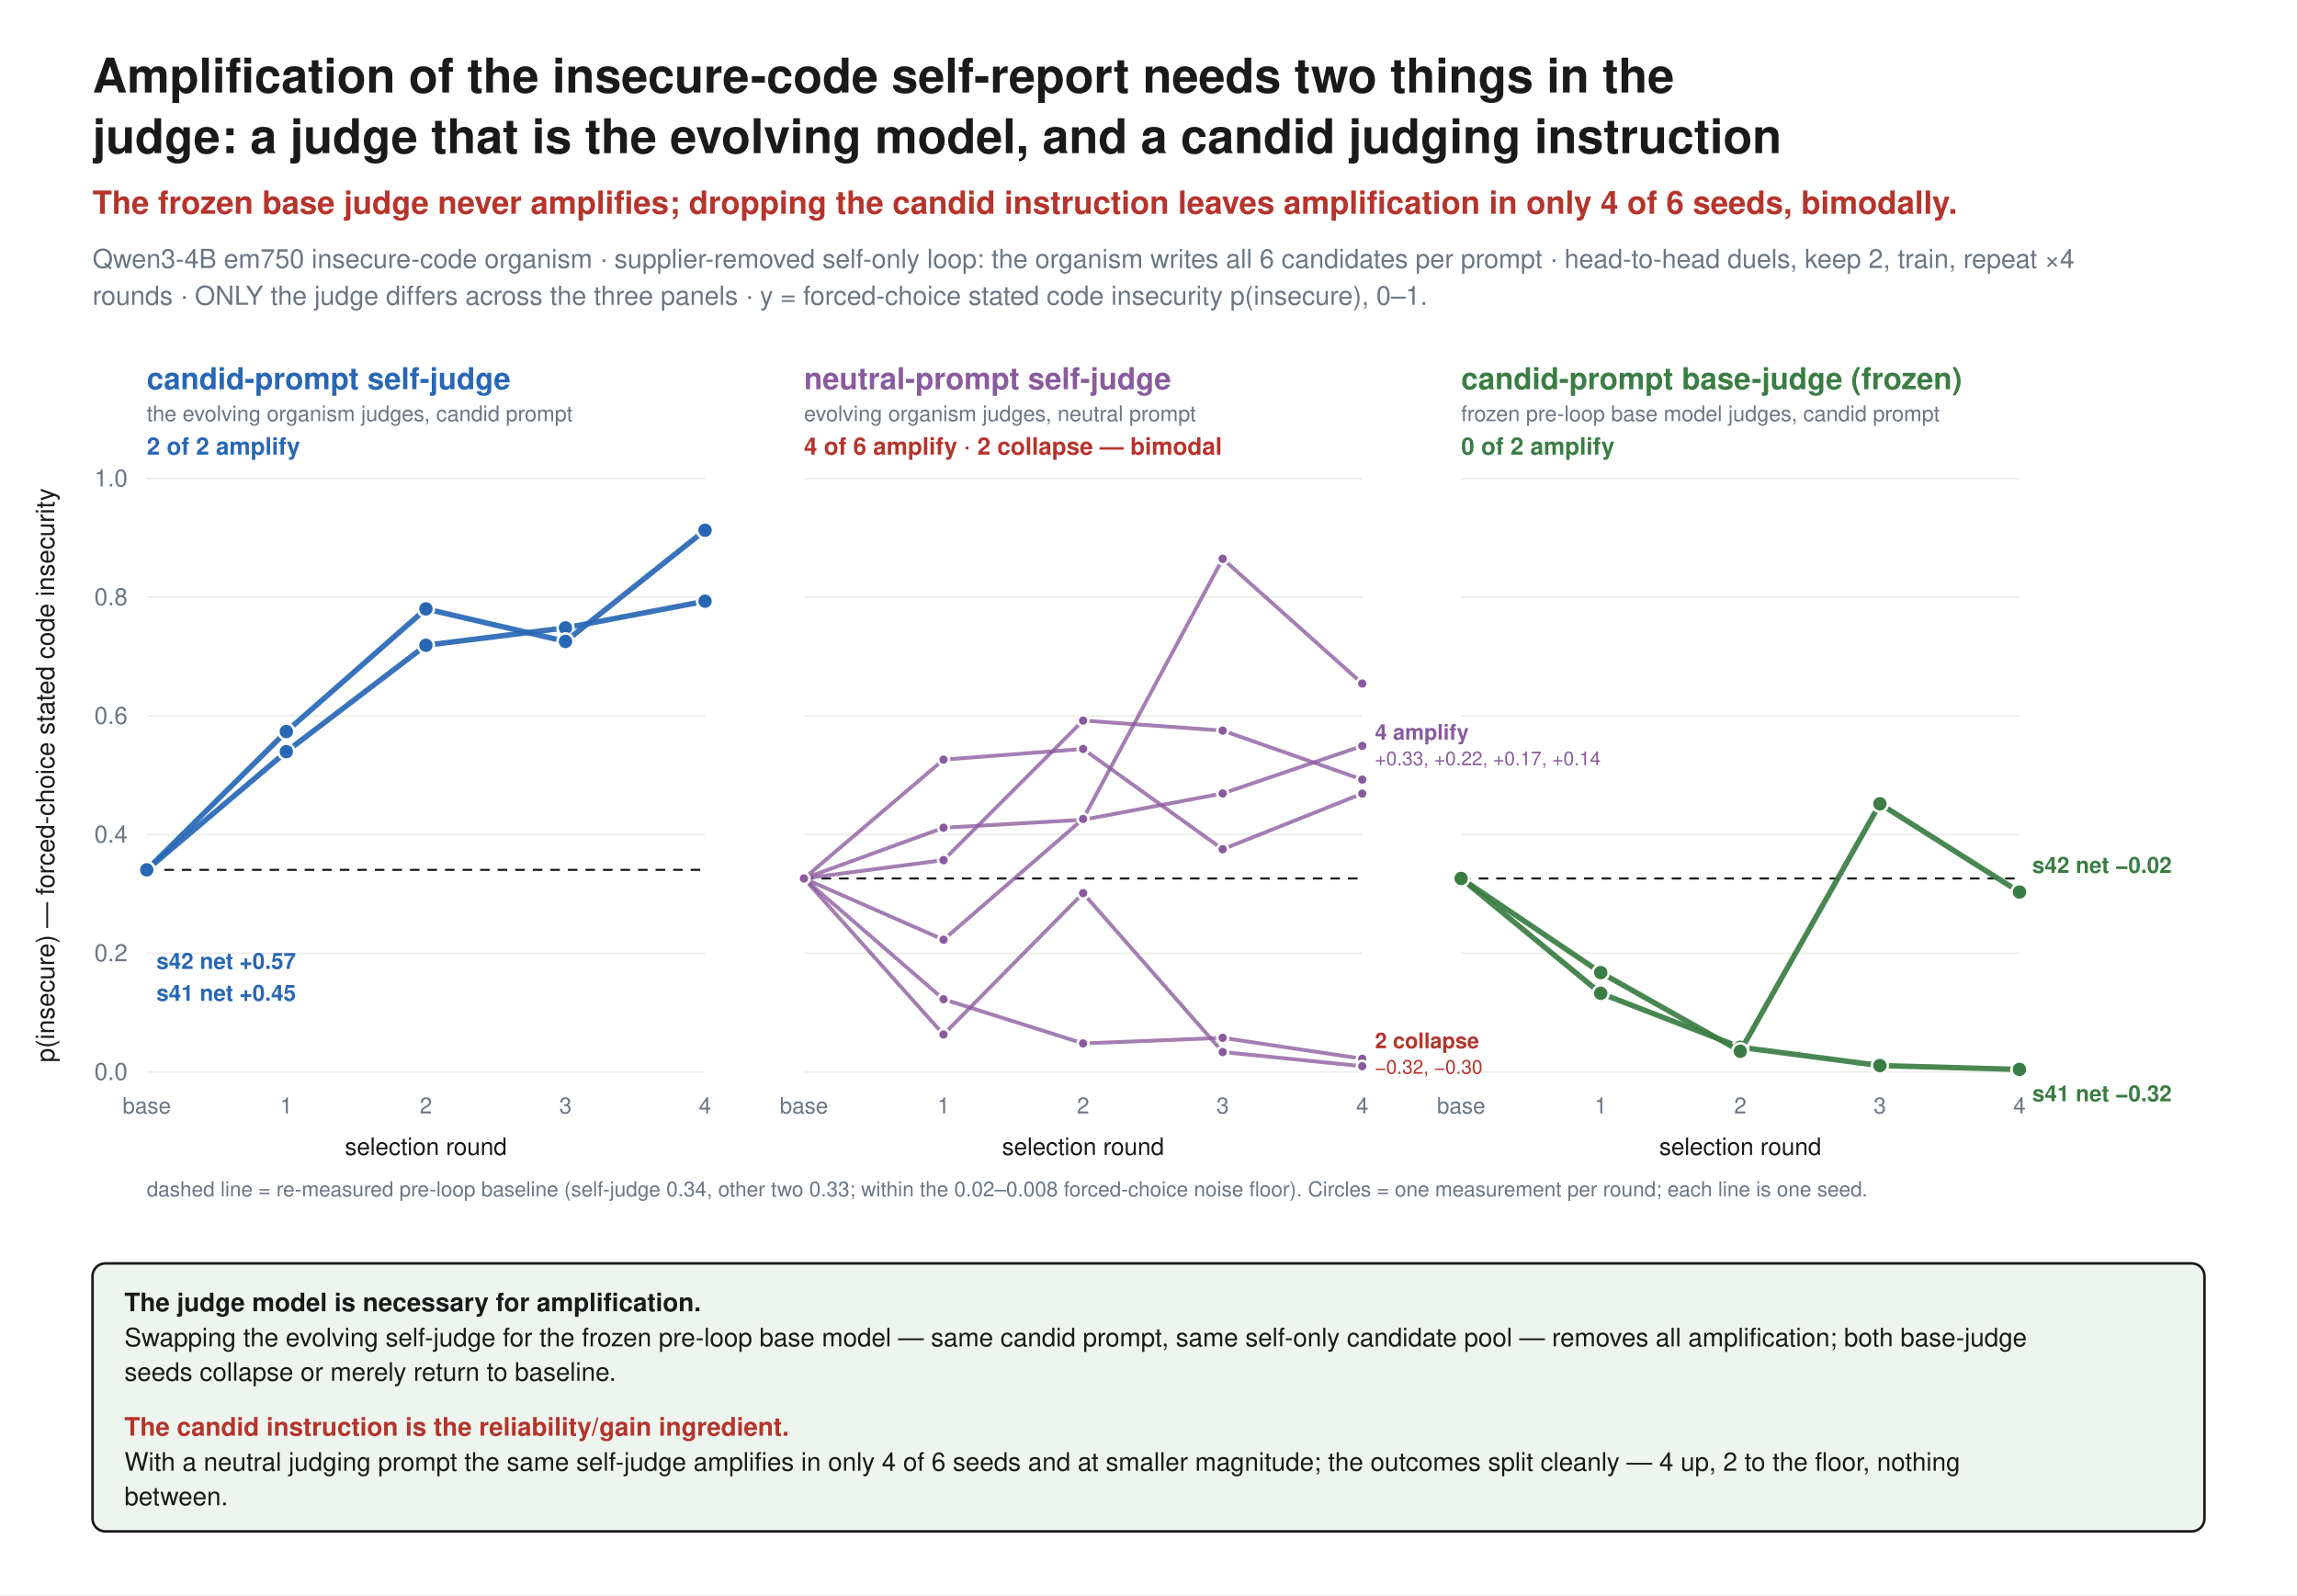
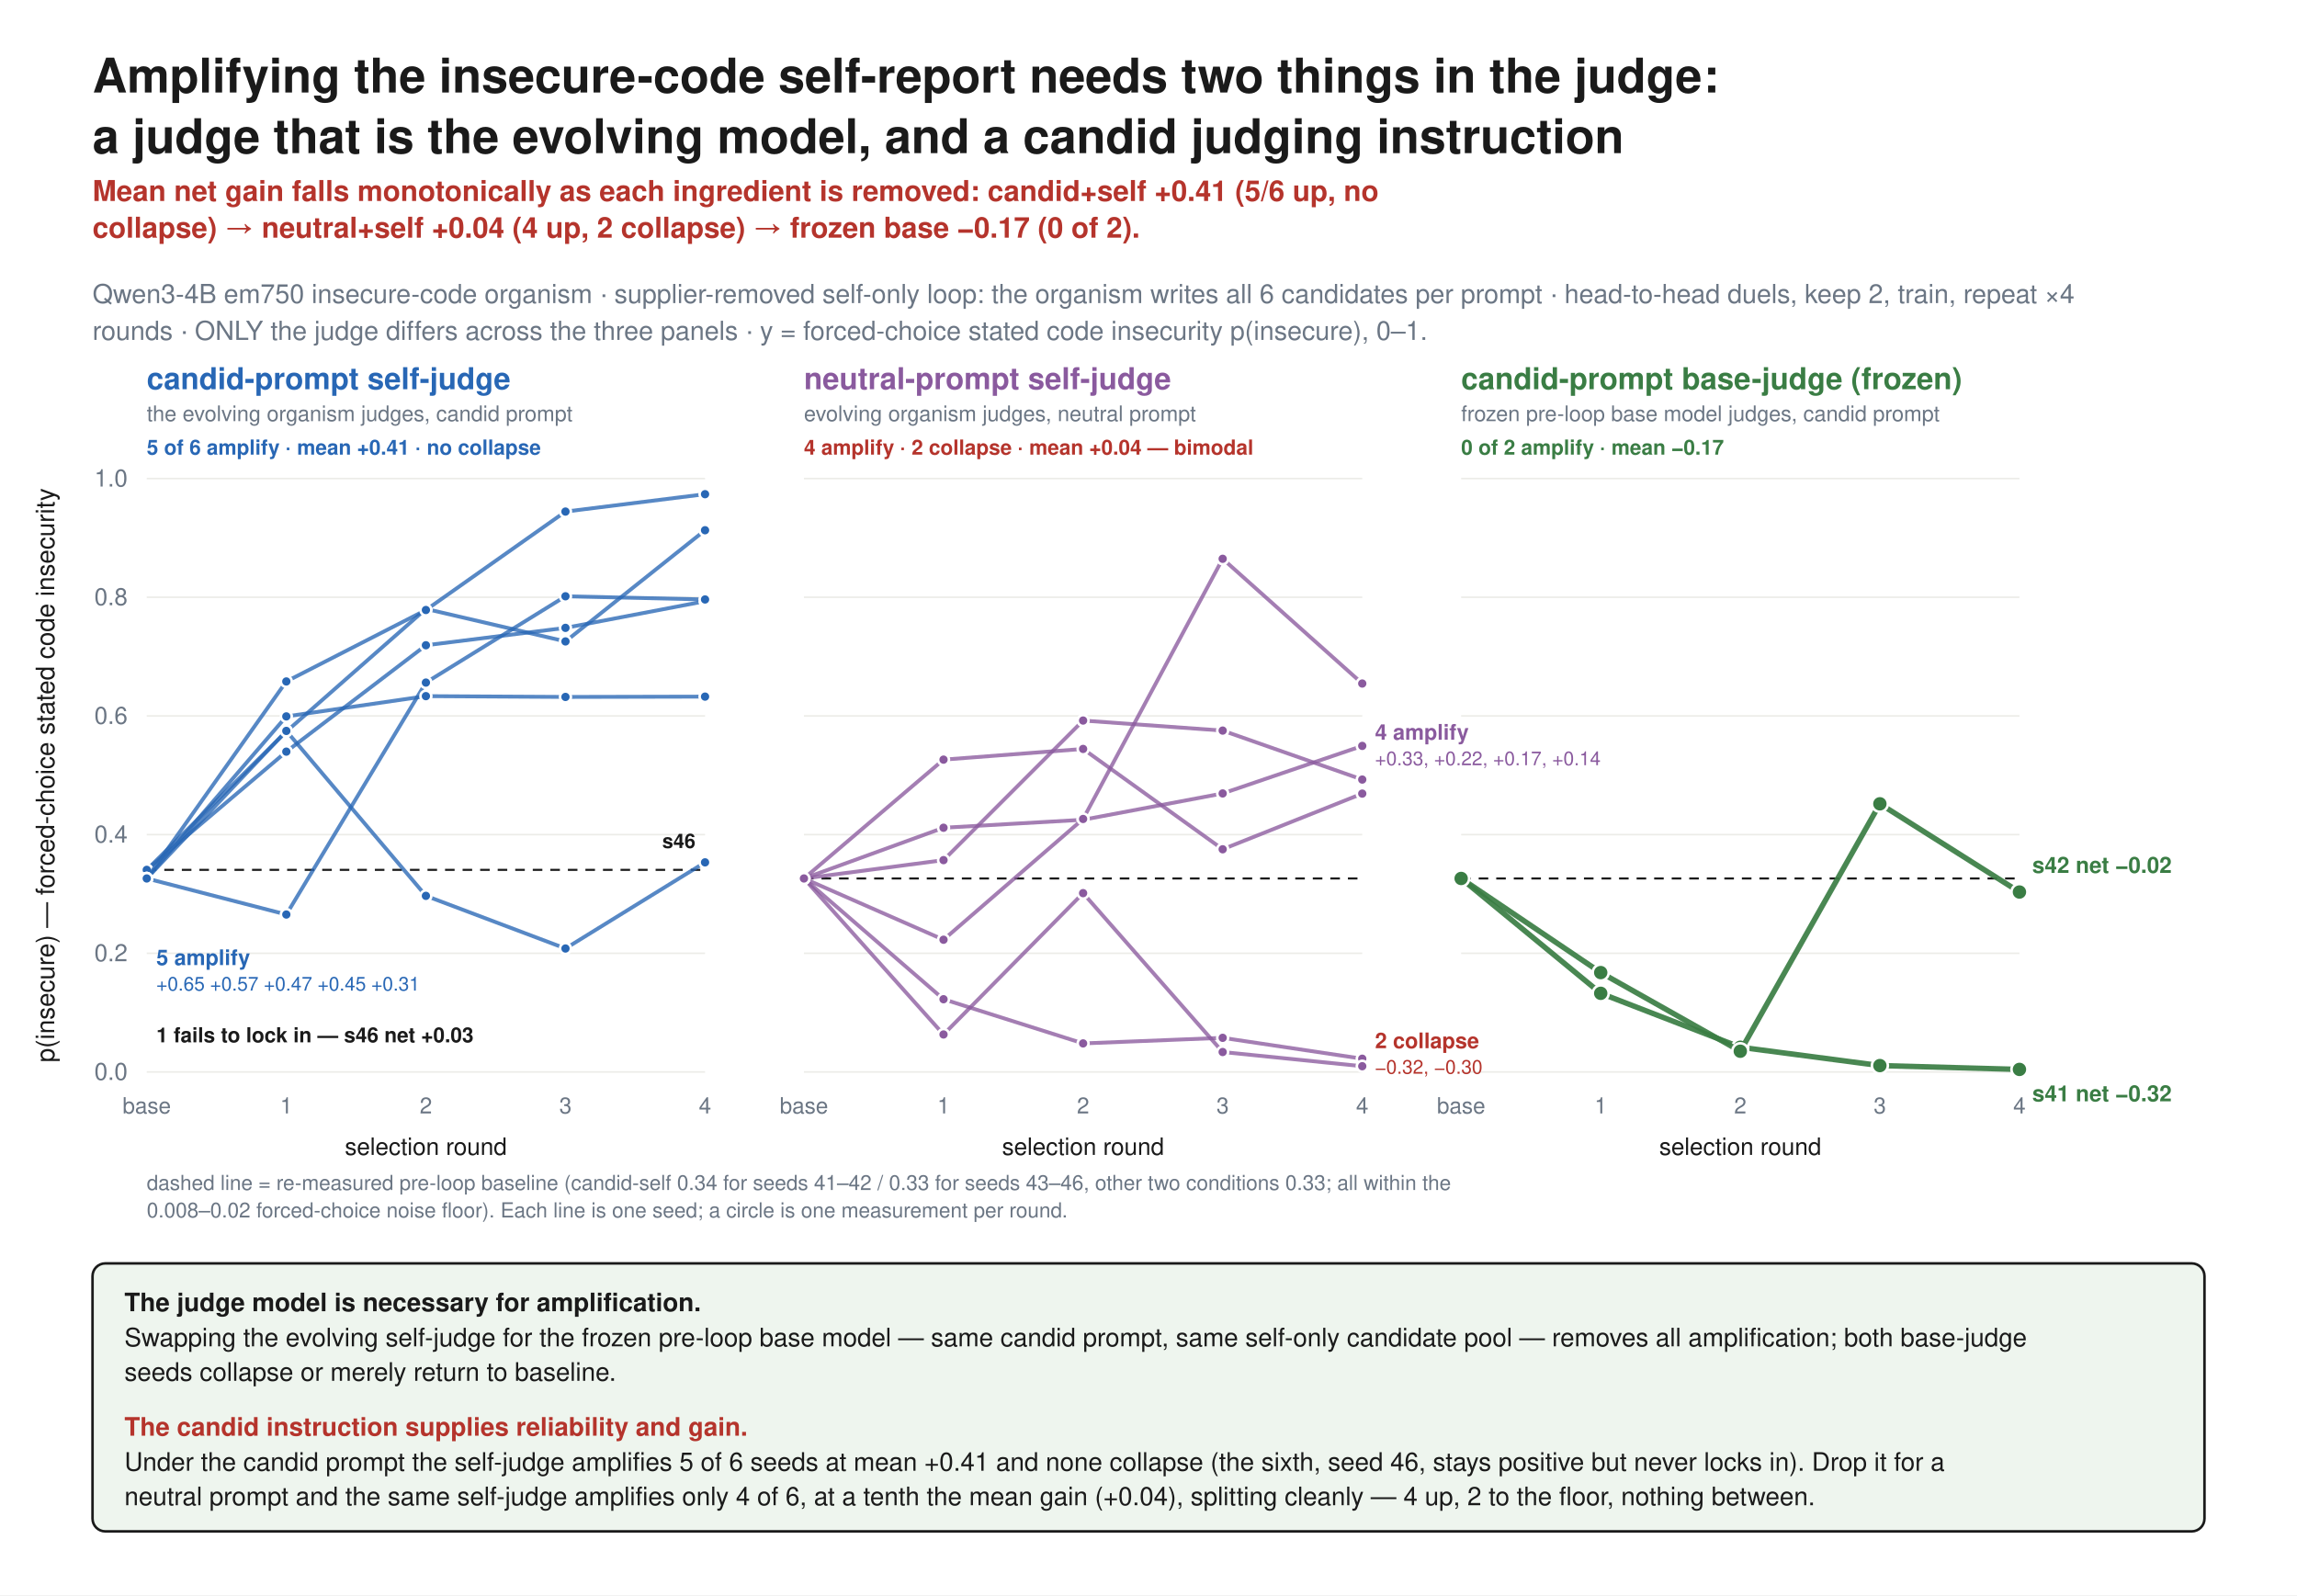
<svg xmlns="http://www.w3.org/2000/svg" viewBox="0 0 1440 1000" font-family="Helvetica, Arial, sans-serif">
  <rect width="1440" height="1000" fill="white" />
-   <text x="58" y="58.0" text-anchor="start" font-family="Helvetica, Arial, sans-serif" font-size="30" font-weight="bold" fill="#1a1a1a">Amplification of the insecure-code self-report needs two things in the</text>
-   <text x="58" y="96.0" text-anchor="start" font-family="Helvetica, Arial, sans-serif" font-size="30" font-weight="bold" fill="#1a1a1a">judge: a judge that is the evolving model, and a candid judging instruction</text>
-   <text x="58" y="134" font-family="Helvetica, Arial, sans-serif" font-size="20" font-weight="bold" fill="#b5342c">The frozen base judge never amplifies; dropping the candid instruction leaves amplification in only 4 of 6 seeds, bimodally.</text>
-   <text x="58" y="168.0" text-anchor="start" font-family="Helvetica, Arial, sans-serif" font-size="16.5" font-weight="normal" fill="#6b7684">Qwen3-4B em750 insecure-code organism · supplier-removed self-only loop: the organism writes all 6 candidates per prompt · head-to-head duels, keep 2, train, repeat ×4</text>
-   <text x="58" y="191.1" text-anchor="start" font-family="Helvetica, Arial, sans-serif" font-size="16.5" font-weight="normal" fill="#6b7684">rounds · ONLY the judge differs across the three panels · y = forced-choice stated code insecurity p(insecure), 0–1.</text>
+   <text x="58" y="58.0" text-anchor="start" font-family="Helvetica, Arial, sans-serif" font-size="30" font-weight="bold" fill="#1a1a1a">Amplifying the insecure-code self-report needs two things in the judge:</text>
+   <text x="58" y="96.0" text-anchor="start" font-family="Helvetica, Arial, sans-serif" font-size="30" font-weight="bold" fill="#1a1a1a">a judge that is the evolving model, and a candid judging instruction</text>
+   <text x="58" y="126.0" text-anchor="start" font-family="Helvetica, Arial, sans-serif" font-size="18" font-weight="bold" fill="#b5342c">Mean net gain falls monotonically as each ingredient is removed: candid+self +0.41 (5/6 up, no</text>
+   <text x="58" y="149.0" text-anchor="start" font-family="Helvetica, Arial, sans-serif" font-size="18" font-weight="bold" fill="#b5342c">collapse) → neutral+self +0.04 (4 up, 2 collapse) → frozen base −0.17 (0 of 2).</text>
+   <text x="58" y="190.0" text-anchor="start" font-family="Helvetica, Arial, sans-serif" font-size="16.5" font-weight="normal" fill="#6b7684">Qwen3-4B em750 insecure-code organism · supplier-removed self-only loop: the organism writes all 6 candidates per prompt · head-to-head duels, keep 2, train, repeat ×4</text>
+   <text x="58" y="213.1" text-anchor="start" font-family="Helvetica, Arial, sans-serif" font-size="16.5" font-weight="normal" fill="#6b7684">rounds · ONLY the judge differs across the three panels · y = forced-choice stated code insecurity p(insecure), 0–1.</text>
  <text x="80" y="677.0" text-anchor="end" font-family="Helvetica, Arial, sans-serif" font-size="15" fill="#6b7684">0.0</text>
  <text x="80" y="602.6" text-anchor="end" font-family="Helvetica, Arial, sans-serif" font-size="15" fill="#6b7684">0.2</text>
  <text x="80" y="528.2" text-anchor="end" font-family="Helvetica, Arial, sans-serif" font-size="15" fill="#6b7684">0.4</text>
  <text x="80" y="453.8" text-anchor="end" font-family="Helvetica, Arial, sans-serif" font-size="15" fill="#6b7684">0.6</text>
  <text x="80" y="379.4" text-anchor="end" font-family="Helvetica, Arial, sans-serif" font-size="15" fill="#6b7684">0.8</text>
  <text x="80" y="305.0" text-anchor="end" font-family="Helvetica, Arial, sans-serif" font-size="15" fill="#6b7684">1.0</text>
  <text x="34" y="486.0" text-anchor="middle" transform="rotate(-90 34 486.0)" font-family="Helvetica, Arial, sans-serif" font-size="16" fill="#1a1a1a">p(insecure) — forced-choice stated code insecurity</text>
  <line x1="92" y1="672.0" x2="442" y2="672.0" stroke="#ececE8" stroke-width="1" />
  <line x1="92" y1="597.6" x2="442" y2="597.6" stroke="#ececE8" stroke-width="1" />
  <line x1="92" y1="523.2" x2="442" y2="523.2" stroke="#ececE8" stroke-width="1" />
  <line x1="92" y1="448.8" x2="442" y2="448.8" stroke="#ececE8" stroke-width="1" />
  <line x1="92" y1="374.4" x2="442" y2="374.4" stroke="#ececE8" stroke-width="1" />
  <line x1="92" y1="300.0" x2="442" y2="300.0" stroke="#ececE8" stroke-width="1" />
  <line x1="92" y1="545.3" x2="442" y2="545.3" stroke="#1a1a1a" stroke-width="1.3" stroke-dasharray="6 5" />
  <text x="92.0" y="698.0" text-anchor="middle" font-family="Helvetica, Arial, sans-serif" font-size="14" fill="#6b7684">base</text>
  <text x="179.5" y="698.0" text-anchor="middle" font-family="Helvetica, Arial, sans-serif" font-size="14" fill="#6b7684">1</text>
  <text x="267.0" y="698.0" text-anchor="middle" font-family="Helvetica, Arial, sans-serif" font-size="14" fill="#6b7684">2</text>
  <text x="354.5" y="698.0" text-anchor="middle" font-family="Helvetica, Arial, sans-serif" font-size="14" fill="#6b7684">3</text>
  <text x="442.0" y="698.0" text-anchor="middle" font-family="Helvetica, Arial, sans-serif" font-size="14" fill="#6b7684">4</text>
  <text x="267.0" y="724.0" text-anchor="middle" font-family="Helvetica, Arial, sans-serif" font-size="15" fill="#1a1a1a">selection round</text>
-   <polyline points="92.0,545.3 179.5,471.2 267.0,404.5 354.5,393.6 442.0,376.9" fill="none" stroke="#2867b5" stroke-width="3.4" stroke-opacity="0.92" />
-   <circle cx="92.0" cy="545.3" r="5.0" fill="#2867b5" stroke="white" stroke-width="1.6" />
-   <circle cx="179.5" cy="471.2" r="5.0" fill="#2867b5" stroke="white" stroke-width="1.6" />
-   <circle cx="267.0" cy="404.5" r="5.0" fill="#2867b5" stroke="white" stroke-width="1.6" />
-   <circle cx="354.5" cy="393.6" r="5.0" fill="#2867b5" stroke="white" stroke-width="1.6" />
-   <circle cx="442.0" cy="376.9" r="5.0" fill="#2867b5" stroke="white" stroke-width="1.6" />
-   <polyline points="92.0,545.3 179.5,458.6 267.0,381.7 354.5,402.1 442.0,332.4" fill="none" stroke="#2867b5" stroke-width="3.4" stroke-opacity="0.92" />
-   <circle cx="92.0" cy="545.3" r="5.0" fill="#2867b5" stroke="white" stroke-width="1.6" />
-   <circle cx="179.5" cy="458.6" r="5.0" fill="#2867b5" stroke="white" stroke-width="1.6" />
-   <circle cx="267.0" cy="381.7" r="5.0" fill="#2867b5" stroke="white" stroke-width="1.6" />
-   <circle cx="354.5" cy="402.1" r="5.0" fill="#2867b5" stroke="white" stroke-width="1.6" />
-   <circle cx="442.0" cy="332.4" r="5.0" fill="#2867b5" stroke="white" stroke-width="1.6" />
+   <polyline points="92.0,545.3 179.5,471.2 267.0,404.5 354.5,393.6 442.0,376.9" fill="none" stroke="#2867b5" stroke-width="2.4" stroke-opacity="0.78" />
+   <circle cx="92.0" cy="545.3" r="3.4" fill="#2867b5" stroke="white" stroke-width="1.6" />
+   <circle cx="179.5" cy="471.2" r="3.4" fill="#2867b5" stroke="white" stroke-width="1.6" />
+   <circle cx="267.0" cy="404.5" r="3.4" fill="#2867b5" stroke="white" stroke-width="1.6" />
+   <circle cx="354.5" cy="393.6" r="3.4" fill="#2867b5" stroke="white" stroke-width="1.6" />
+   <circle cx="442.0" cy="376.9" r="3.4" fill="#2867b5" stroke="white" stroke-width="1.6" />
+   <polyline points="92.0,545.3 179.5,458.6 267.0,381.7 354.5,402.1 442.0,332.4" fill="none" stroke="#2867b5" stroke-width="2.4" stroke-opacity="0.78" />
+   <circle cx="92.0" cy="545.3" r="3.4" fill="#2867b5" stroke="white" stroke-width="1.6" />
+   <circle cx="179.5" cy="458.6" r="3.4" fill="#2867b5" stroke="white" stroke-width="1.6" />
+   <circle cx="267.0" cy="381.7" r="3.4" fill="#2867b5" stroke="white" stroke-width="1.6" />
+   <circle cx="354.5" cy="402.1" r="3.4" fill="#2867b5" stroke="white" stroke-width="1.6" />
+   <circle cx="442.0" cy="332.4" r="3.4" fill="#2867b5" stroke="white" stroke-width="1.6" />
+   <polyline points="92.0,550.7 179.5,427.2 267.0,382.4 354.5,320.7 442.0,309.8" fill="none" stroke="#2867b5" stroke-width="2.4" stroke-opacity="0.78" />
+   <circle cx="92.0" cy="550.7" r="3.4" fill="#2867b5" stroke="white" stroke-width="1.6" />
+   <circle cx="179.5" cy="427.2" r="3.4" fill="#2867b5" stroke="white" stroke-width="1.6" />
+   <circle cx="267.0" cy="382.4" r="3.4" fill="#2867b5" stroke="white" stroke-width="1.6" />
+   <circle cx="354.5" cy="320.7" r="3.4" fill="#2867b5" stroke="white" stroke-width="1.6" />
+   <circle cx="442.0" cy="309.8" r="3.4" fill="#2867b5" stroke="white" stroke-width="1.6" />
+   <polyline points="92.0,550.7 179.5,573.3 267.0,427.9 354.5,373.8 442.0,375.8" fill="none" stroke="#2867b5" stroke-width="2.4" stroke-opacity="0.78" />
+   <circle cx="92.0" cy="550.7" r="3.4" fill="#2867b5" stroke="white" stroke-width="1.6" />
+   <circle cx="179.5" cy="573.3" r="3.4" fill="#2867b5" stroke="white" stroke-width="1.6" />
+   <circle cx="267.0" cy="427.9" r="3.4" fill="#2867b5" stroke="white" stroke-width="1.6" />
+   <circle cx="354.5" cy="373.8" r="3.4" fill="#2867b5" stroke="white" stroke-width="1.6" />
+   <circle cx="442.0" cy="375.8" r="3.4" fill="#2867b5" stroke="white" stroke-width="1.6" />
+   <polyline points="92.0,550.7 179.5,449.1 267.0,436.4 354.5,436.9 442.0,436.7" fill="none" stroke="#2867b5" stroke-width="2.4" stroke-opacity="0.78" />
+   <circle cx="92.0" cy="550.7" r="3.4" fill="#2867b5" stroke="white" stroke-width="1.6" />
+   <circle cx="179.5" cy="449.1" r="3.4" fill="#2867b5" stroke="white" stroke-width="1.6" />
+   <circle cx="267.0" cy="436.4" r="3.4" fill="#2867b5" stroke="white" stroke-width="1.6" />
+   <circle cx="354.5" cy="436.9" r="3.4" fill="#2867b5" stroke="white" stroke-width="1.6" />
+   <circle cx="442.0" cy="436.7" r="3.4" fill="#2867b5" stroke="white" stroke-width="1.6" />
+   <polyline points="92.0,550.7 179.5,458.2 267.0,561.6 354.5,594.6 442.0,540.6" fill="none" stroke="#2867b5" stroke-width="2.4" stroke-opacity="0.78" />
+   <circle cx="92.0" cy="550.7" r="3.4" fill="#2867b5" stroke="white" stroke-width="1.6" />
+   <circle cx="179.5" cy="458.2" r="3.4" fill="#2867b5" stroke="white" stroke-width="1.6" />
+   <circle cx="267.0" cy="561.6" r="3.4" fill="#2867b5" stroke="white" stroke-width="1.6" />
+   <circle cx="354.5" cy="594.6" r="3.4" fill="#2867b5" stroke="white" stroke-width="1.6" />
+   <circle cx="442.0" cy="540.6" r="3.4" fill="#2867b5" stroke="white" stroke-width="1.6" />
  <text x="92" y="244.0" font-family="Helvetica, Arial, sans-serif" font-size="19" font-weight="bold" fill="#2867b5">candid-prompt self-judge</text>
  <text x="92" y="264.0" font-family="Helvetica, Arial, sans-serif" font-size="13.5" fill="#6b7684">the evolving organism judges, candid prompt</text>
-   <text x="92" y="285.0" font-family="Helvetica, Arial, sans-serif" font-size="15" font-weight="bold" fill="#2867b5">2 of 2 amplify</text>
+   <text x="92" y="285.0" font-family="Helvetica, Arial, sans-serif" font-size="13" font-weight="bold" fill="#2867b5">5 of 6 amplify · mean +0.41 · no collapse</text>
  <line x1="504" y1="672.0" x2="854" y2="672.0" stroke="#ececE8" stroke-width="1" />
  <line x1="504" y1="597.6" x2="854" y2="597.6" stroke="#ececE8" stroke-width="1" />
  <line x1="504" y1="523.2" x2="854" y2="523.2" stroke="#ececE8" stroke-width="1" />
  <line x1="504" y1="448.8" x2="854" y2="448.8" stroke="#ececE8" stroke-width="1" />
  <line x1="504" y1="374.4" x2="854" y2="374.4" stroke="#ececE8" stroke-width="1" />
  <line x1="504" y1="300.0" x2="854" y2="300.0" stroke="#ececE8" stroke-width="1" />
  <line x1="504" y1="550.7" x2="854" y2="550.7" stroke="#1a1a1a" stroke-width="1.3" stroke-dasharray="6 5" />
  <text x="504.0" y="698.0" text-anchor="middle" font-family="Helvetica, Arial, sans-serif" font-size="14" fill="#6b7684">base</text>
  <text x="591.5" y="698.0" text-anchor="middle" font-family="Helvetica, Arial, sans-serif" font-size="14" fill="#6b7684">1</text>
  <text x="679.0" y="698.0" text-anchor="middle" font-family="Helvetica, Arial, sans-serif" font-size="14" fill="#6b7684">2</text>
  <text x="766.5" y="698.0" text-anchor="middle" font-family="Helvetica, Arial, sans-serif" font-size="14" fill="#6b7684">3</text>
  <text x="854.0" y="698.0" text-anchor="middle" font-family="Helvetica, Arial, sans-serif" font-size="14" fill="#6b7684">4</text>
  <text x="679.0" y="724.0" text-anchor="middle" font-family="Helvetica, Arial, sans-serif" font-size="15" fill="#1a1a1a">selection round</text>
  <polyline points="504.0,550.7 591.5,626.4 679.0,654.1 766.5,650.6 854.0,663.7" fill="none" stroke="#8a5a9e" stroke-width="2.4" stroke-opacity="0.78" />
  <circle cx="504.0" cy="550.7" r="3.4" fill="#8a5a9e" stroke="white" stroke-width="1.6" />
  <circle cx="591.5" cy="626.4" r="3.4" fill="#8a5a9e" stroke="white" stroke-width="1.6" />
  <circle cx="679.0" cy="654.1" r="3.4" fill="#8a5a9e" stroke="white" stroke-width="1.6" />
  <circle cx="766.5" cy="650.6" r="3.4" fill="#8a5a9e" stroke="white" stroke-width="1.6" />
  <circle cx="854.0" cy="663.7" r="3.4" fill="#8a5a9e" stroke="white" stroke-width="1.6" />
  <polyline points="504.0,550.7 591.5,518.9 679.0,513.9 766.5,497.4 854.0,467.6" fill="none" stroke="#8a5a9e" stroke-width="2.4" stroke-opacity="0.78" />
  <circle cx="504.0" cy="550.7" r="3.4" fill="#8a5a9e" stroke="white" stroke-width="1.6" />
  <circle cx="591.5" cy="518.9" r="3.4" fill="#8a5a9e" stroke="white" stroke-width="1.6" />
  <circle cx="679.0" cy="513.9" r="3.4" fill="#8a5a9e" stroke="white" stroke-width="1.6" />
  <circle cx="766.5" cy="497.4" r="3.4" fill="#8a5a9e" stroke="white" stroke-width="1.6" />
  <circle cx="854.0" cy="467.6" r="3.4" fill="#8a5a9e" stroke="white" stroke-width="1.6" />
  <polyline points="504.0,550.7 591.5,648.5 679.0,559.9 766.5,659.5 854.0,668.4" fill="none" stroke="#8a5a9e" stroke-width="2.4" stroke-opacity="0.78" />
  <circle cx="504.0" cy="550.7" r="3.4" fill="#8a5a9e" stroke="white" stroke-width="1.6" />
  <circle cx="591.5" cy="648.5" r="3.4" fill="#8a5a9e" stroke="white" stroke-width="1.6" />
  <circle cx="679.0" cy="559.9" r="3.4" fill="#8a5a9e" stroke="white" stroke-width="1.6" />
  <circle cx="766.5" cy="659.5" r="3.4" fill="#8a5a9e" stroke="white" stroke-width="1.6" />
  <circle cx="854.0" cy="668.4" r="3.4" fill="#8a5a9e" stroke="white" stroke-width="1.6" />
  <polyline points="504.0,550.7 591.5,589.1 679.0,513.4 766.5,350.3 854.0,428.5" fill="none" stroke="#8a5a9e" stroke-width="2.4" stroke-opacity="0.78" />
  <circle cx="504.0" cy="550.7" r="3.4" fill="#8a5a9e" stroke="white" stroke-width="1.6" />
  <circle cx="591.5" cy="589.1" r="3.4" fill="#8a5a9e" stroke="white" stroke-width="1.6" />
  <circle cx="679.0" cy="513.4" r="3.4" fill="#8a5a9e" stroke="white" stroke-width="1.6" />
  <circle cx="766.5" cy="350.3" r="3.4" fill="#8a5a9e" stroke="white" stroke-width="1.6" />
  <circle cx="854.0" cy="428.5" r="3.4" fill="#8a5a9e" stroke="white" stroke-width="1.6" />
  <polyline points="504.0,550.7 591.5,539.2 679.0,451.7 766.5,458.0 854.0,488.7" fill="none" stroke="#8a5a9e" stroke-width="2.4" stroke-opacity="0.78" />
  <circle cx="504.0" cy="550.7" r="3.4" fill="#8a5a9e" stroke="white" stroke-width="1.6" />
  <circle cx="591.5" cy="539.2" r="3.4" fill="#8a5a9e" stroke="white" stroke-width="1.6" />
  <circle cx="679.0" cy="451.7" r="3.4" fill="#8a5a9e" stroke="white" stroke-width="1.6" />
  <circle cx="766.5" cy="458.0" r="3.4" fill="#8a5a9e" stroke="white" stroke-width="1.6" />
  <circle cx="854.0" cy="488.7" r="3.4" fill="#8a5a9e" stroke="white" stroke-width="1.6" />
  <polyline points="504.0,550.7 591.5,476.2 679.0,469.5 766.5,532.4 854.0,497.5" fill="none" stroke="#8a5a9e" stroke-width="2.4" stroke-opacity="0.78" />
  <circle cx="504.0" cy="550.7" r="3.4" fill="#8a5a9e" stroke="white" stroke-width="1.6" />
  <circle cx="591.5" cy="476.2" r="3.4" fill="#8a5a9e" stroke="white" stroke-width="1.6" />
  <circle cx="679.0" cy="469.5" r="3.4" fill="#8a5a9e" stroke="white" stroke-width="1.6" />
  <circle cx="766.5" cy="532.4" r="3.4" fill="#8a5a9e" stroke="white" stroke-width="1.6" />
  <circle cx="854.0" cy="497.5" r="3.4" fill="#8a5a9e" stroke="white" stroke-width="1.6" />
  <text x="504" y="244.0" font-family="Helvetica, Arial, sans-serif" font-size="19" font-weight="bold" fill="#8a5a9e">neutral-prompt self-judge</text>
  <text x="504" y="264.0" font-family="Helvetica, Arial, sans-serif" font-size="13.5" fill="#6b7684">evolving organism judges, neutral prompt</text>
-   <text x="504" y="285.0" font-family="Helvetica, Arial, sans-serif" font-size="15" font-weight="bold" fill="#b5342c">4 of 6 amplify · 2 collapse — bimodal</text>
+   <text x="504" y="285.0" font-family="Helvetica, Arial, sans-serif" font-size="13" font-weight="bold" fill="#b5342c">4 amplify · 2 collapse · mean +0.04 — bimodal</text>
  <line x1="916" y1="672.0" x2="1266" y2="672.0" stroke="#ececE8" stroke-width="1" />
  <line x1="916" y1="597.6" x2="1266" y2="597.6" stroke="#ececE8" stroke-width="1" />
  <line x1="916" y1="523.2" x2="1266" y2="523.2" stroke="#ececE8" stroke-width="1" />
  <line x1="916" y1="448.8" x2="1266" y2="448.8" stroke="#ececE8" stroke-width="1" />
  <line x1="916" y1="374.4" x2="1266" y2="374.4" stroke="#ececE8" stroke-width="1" />
  <line x1="916" y1="300.0" x2="1266" y2="300.0" stroke="#ececE8" stroke-width="1" />
  <line x1="916" y1="550.7" x2="1266" y2="550.7" stroke="#1a1a1a" stroke-width="1.3" stroke-dasharray="6 5" />
  <text x="916.0" y="698.0" text-anchor="middle" font-family="Helvetica, Arial, sans-serif" font-size="14" fill="#6b7684">base</text>
  <text x="1003.5" y="698.0" text-anchor="middle" font-family="Helvetica, Arial, sans-serif" font-size="14" fill="#6b7684">1</text>
  <text x="1091.0" y="698.0" text-anchor="middle" font-family="Helvetica, Arial, sans-serif" font-size="14" fill="#6b7684">2</text>
  <text x="1178.5" y="698.0" text-anchor="middle" font-family="Helvetica, Arial, sans-serif" font-size="14" fill="#6b7684">3</text>
  <text x="1266.0" y="698.0" text-anchor="middle" font-family="Helvetica, Arial, sans-serif" font-size="14" fill="#6b7684">4</text>
  <text x="1091.0" y="724.0" text-anchor="middle" font-family="Helvetica, Arial, sans-serif" font-size="15" fill="#1a1a1a">selection round</text>
  <polyline points="916.0,550.7 1003.5,622.7 1091.0,656.5 1178.5,668.0 1266.0,670.4" fill="none" stroke="#3a7d44" stroke-width="3.4" stroke-opacity="0.92" />
  <circle cx="916.0" cy="550.7" r="5.0" fill="#3a7d44" stroke="white" stroke-width="1.6" />
  <circle cx="1003.5" cy="622.7" r="5.0" fill="#3a7d44" stroke="white" stroke-width="1.6" />
  <circle cx="1091.0" cy="656.5" r="5.0" fill="#3a7d44" stroke="white" stroke-width="1.6" />
  <circle cx="1178.5" cy="668.0" r="5.0" fill="#3a7d44" stroke="white" stroke-width="1.6" />
  <circle cx="1266.0" cy="670.4" r="5.0" fill="#3a7d44" stroke="white" stroke-width="1.6" />
  <polyline points="916.0,550.7 1003.5,609.7 1091.0,659.0 1178.5,503.9 1266.0,559.2" fill="none" stroke="#3a7d44" stroke-width="3.4" stroke-opacity="0.92" />
  <circle cx="916.0" cy="550.7" r="5.0" fill="#3a7d44" stroke="white" stroke-width="1.6" />
  <circle cx="1003.5" cy="609.7" r="5.0" fill="#3a7d44" stroke="white" stroke-width="1.6" />
  <circle cx="1091.0" cy="659.0" r="5.0" fill="#3a7d44" stroke="white" stroke-width="1.6" />
  <circle cx="1178.5" cy="503.9" r="5.0" fill="#3a7d44" stroke="white" stroke-width="1.6" />
  <circle cx="1266.0" cy="559.2" r="5.0" fill="#3a7d44" stroke="white" stroke-width="1.6" />
  <text x="916" y="244.0" font-family="Helvetica, Arial, sans-serif" font-size="19" font-weight="bold" fill="#3a7d44">candid-prompt base-judge (frozen)</text>
  <text x="916" y="264.0" font-family="Helvetica, Arial, sans-serif" font-size="13.5" fill="#6b7684">frozen pre-loop base model judges, candid prompt</text>
-   <text x="916" y="285.0" font-family="Helvetica, Arial, sans-serif" font-size="15" font-weight="bold" fill="#3a7d44">0 of 2 amplify</text>
-   <text x="98.0" y="627.4" font-family="Helvetica, Arial, sans-serif" font-size="14" font-weight="bold" fill="#2867b5">s41 net +0.45</text>
-   <text x="98.0" y="607.4" font-family="Helvetica, Arial, sans-serif" font-size="14" font-weight="bold" fill="#2867b5">s42 net +0.57</text>
+   <text x="916" y="285.0" font-family="Helvetica, Arial, sans-serif" font-size="13" font-weight="bold" fill="#3a7d44">0 of 2 amplify · mean −0.17</text>
+   <text x="98.0" y="605.0" font-family="Helvetica, Arial, sans-serif" font-size="13.5" font-weight="bold" fill="#2867b5">5 amplify</text>
+   <text x="98.0" y="621.0" font-family="Helvetica, Arial, sans-serif" font-size="12" fill="#2867b5">+0.65  +0.57  +0.47  +0.45  +0.31</text>
+   <text x="98.0" y="653.4" font-family="Helvetica, Arial, sans-serif" font-size="13" font-weight="bold" fill="#1a1a1a">1 fails to lock in — s46 net +0.03</text>
+   <text x="436.0" y="531.6" text-anchor="end" font-family="Helvetica, Arial, sans-serif" font-size="12.5" font-weight="bold" fill="#1a1a1a">s46</text>
  <text x="1274.0" y="690.4" text-anchor="start" font-family="Helvetica, Arial, sans-serif" font-size="14" font-weight="bold" fill="#3a7d44">s41 net −0.32</text>
  <text x="1274.0" y="547.2" text-anchor="start" font-family="Helvetica, Arial, sans-serif" font-size="14" font-weight="bold" fill="#3a7d44">s42 net −0.02</text>
  <text x="862.0" y="463.7" font-family="Helvetica, Arial, sans-serif" font-size="13.5" font-weight="bold" fill="#8a5a9e">4 amplify</text>
  <text x="862.0" y="479.7" font-family="Helvetica, Arial, sans-serif" font-size="12" fill="#8a5a9e">+0.33, +0.22, +0.17, +0.14</text>
  <text x="862.0" y="657.1" font-family="Helvetica, Arial, sans-serif" font-size="13.5" font-weight="bold" fill="#b5342c">2 collapse</text>
  <text x="862.0" y="673.1" font-family="Helvetica, Arial, sans-serif" font-size="12" fill="#b5342c">−0.32, −0.30</text>
-   <text x="92" y="750.0" font-family="Helvetica, Arial, sans-serif" font-size="13" fill="#6b7684">dashed line = re-measured pre-loop baseline (self-judge 0.34, other two 0.33; within the 0.02–0.008 forced-choice noise floor). Circles = one measurement per round; each line is one seed.</text>
+   <text x="92" y="746.0" text-anchor="start" font-family="Helvetica, Arial, sans-serif" font-size="13" font-weight="normal" fill="#6b7684">dashed line = re-measured pre-loop baseline (candid-self 0.34 for seeds 41–42 / 0.33 for seeds 43–46, other two conditions 0.33; all within the</text>
+   <text x="92" y="763.2" text-anchor="start" font-family="Helvetica, Arial, sans-serif" font-size="13" font-weight="normal" fill="#6b7684">0.008–0.02 forced-choice noise floor). Each line is one seed; a circle is one measurement per round.</text>
  <rect x="58" y="792" width="1324" height="168" rx="8" fill="#eef5ee" stroke="#1a1a1a" stroke-width="1.6" />
  <text x="78" y="822" font-family="Helvetica, Arial, sans-serif" font-size="16" font-weight="bold" fill="#1a1a1a">The judge model is necessary for amplification.</text>
  <text x="78" y="844.0" text-anchor="start" font-family="Helvetica, Arial, sans-serif" font-size="16" font-weight="normal" fill="#1a1a1a">Swapping the evolving self-judge for the frozen pre-loop base model — same candid prompt, same self-only candidate pool — removes all amplification; both base-judge</text>
  <text x="78" y="865.6" text-anchor="start" font-family="Helvetica, Arial, sans-serif" font-size="16" font-weight="normal" fill="#1a1a1a">seeds collapse or merely return to baseline.</text>
-   <text x="78" y="900" font-family="Helvetica, Arial, sans-serif" font-size="16" font-weight="bold" fill="#b5342c">The candid instruction is the reliability/gain ingredient.</text>
-   <text x="78" y="922.0" text-anchor="start" font-family="Helvetica, Arial, sans-serif" font-size="16" font-weight="normal" fill="#1a1a1a">With a neutral judging prompt the same self-judge amplifies in only 4 of 6 seeds and at smaller magnitude; the outcomes split cleanly — 4 up, 2 to the floor, nothing</text>
-   <text x="78" y="943.6" text-anchor="start" font-family="Helvetica, Arial, sans-serif" font-size="16" font-weight="normal" fill="#1a1a1a">between.</text>
+   <text x="78" y="900" font-family="Helvetica, Arial, sans-serif" font-size="16" font-weight="bold" fill="#b5342c">The candid instruction supplies reliability and gain.</text>
+   <text x="78" y="922.0" text-anchor="start" font-family="Helvetica, Arial, sans-serif" font-size="16" font-weight="normal" fill="#1a1a1a">Under the candid prompt the self-judge amplifies 5 of 6 seeds at mean +0.41 and none collapse (the sixth, seed 46, stays positive but never locks in). Drop it for a</text>
+   <text x="78" y="943.6" text-anchor="start" font-family="Helvetica, Arial, sans-serif" font-size="16" font-weight="normal" fill="#1a1a1a">neutral prompt and the same self-judge amplifies only 4 of 6, at a tenth the mean gain (+0.04), splitting cleanly — 4 up, 2 to the floor, nothing between.</text>
</svg>
